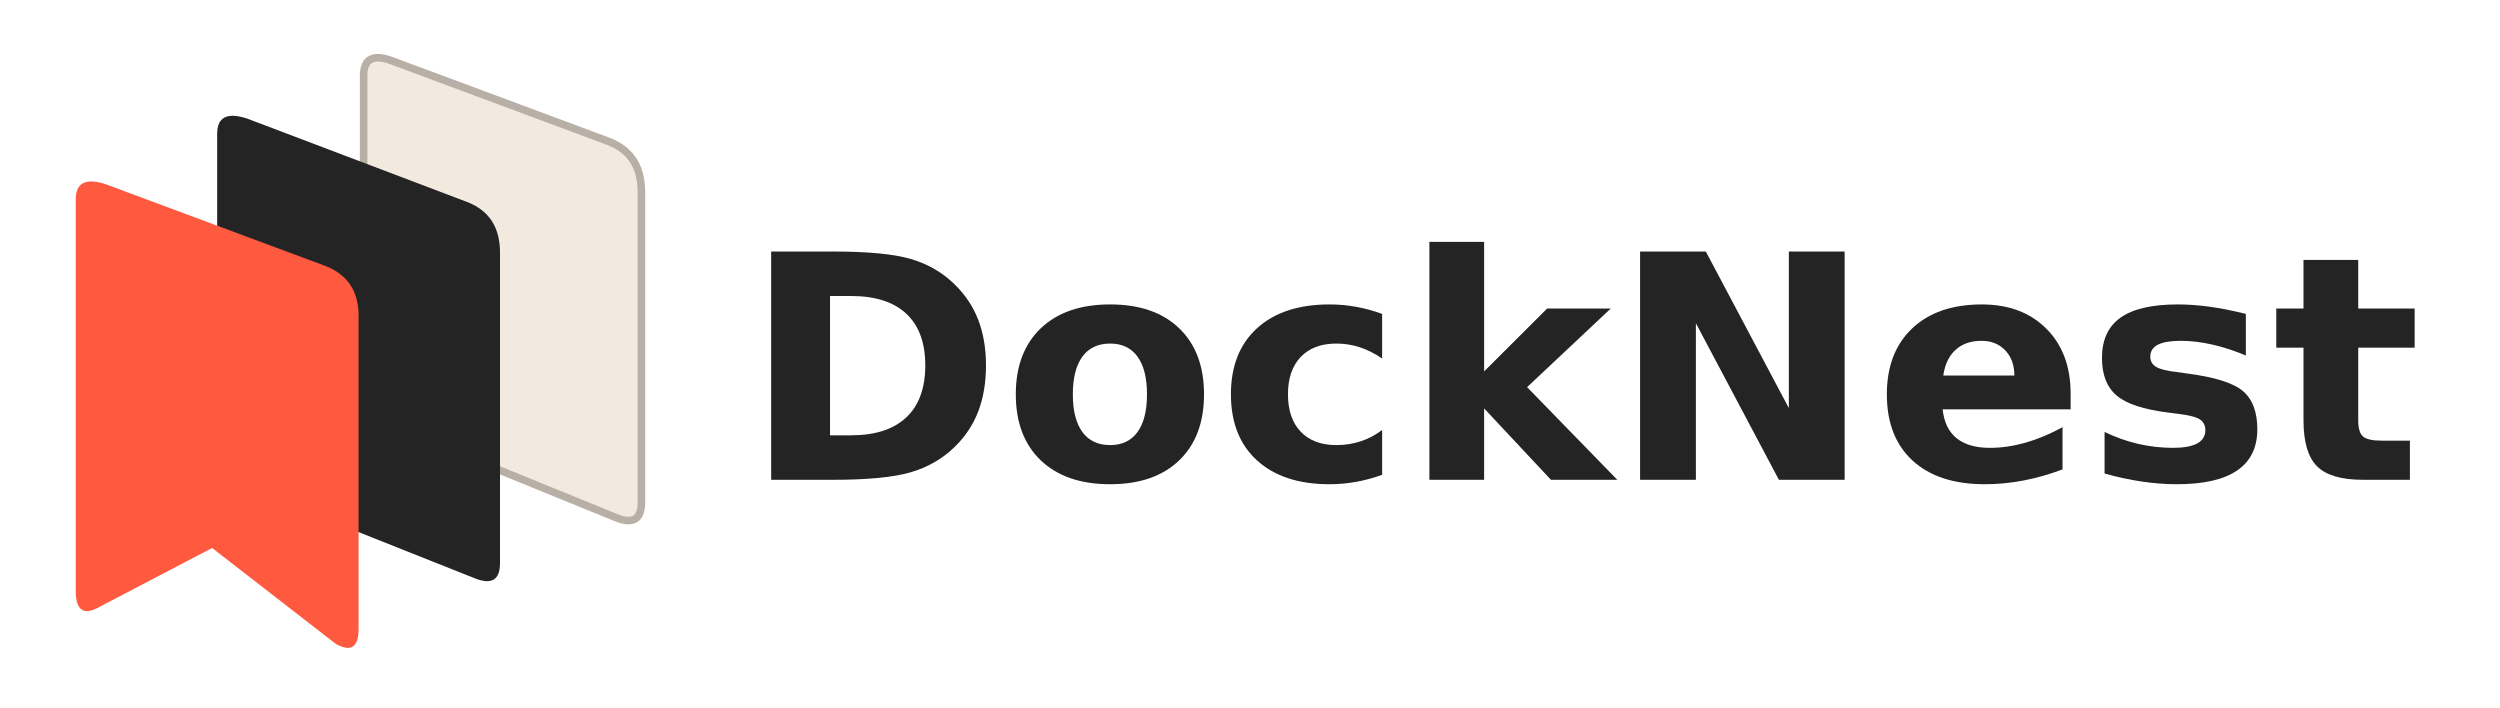
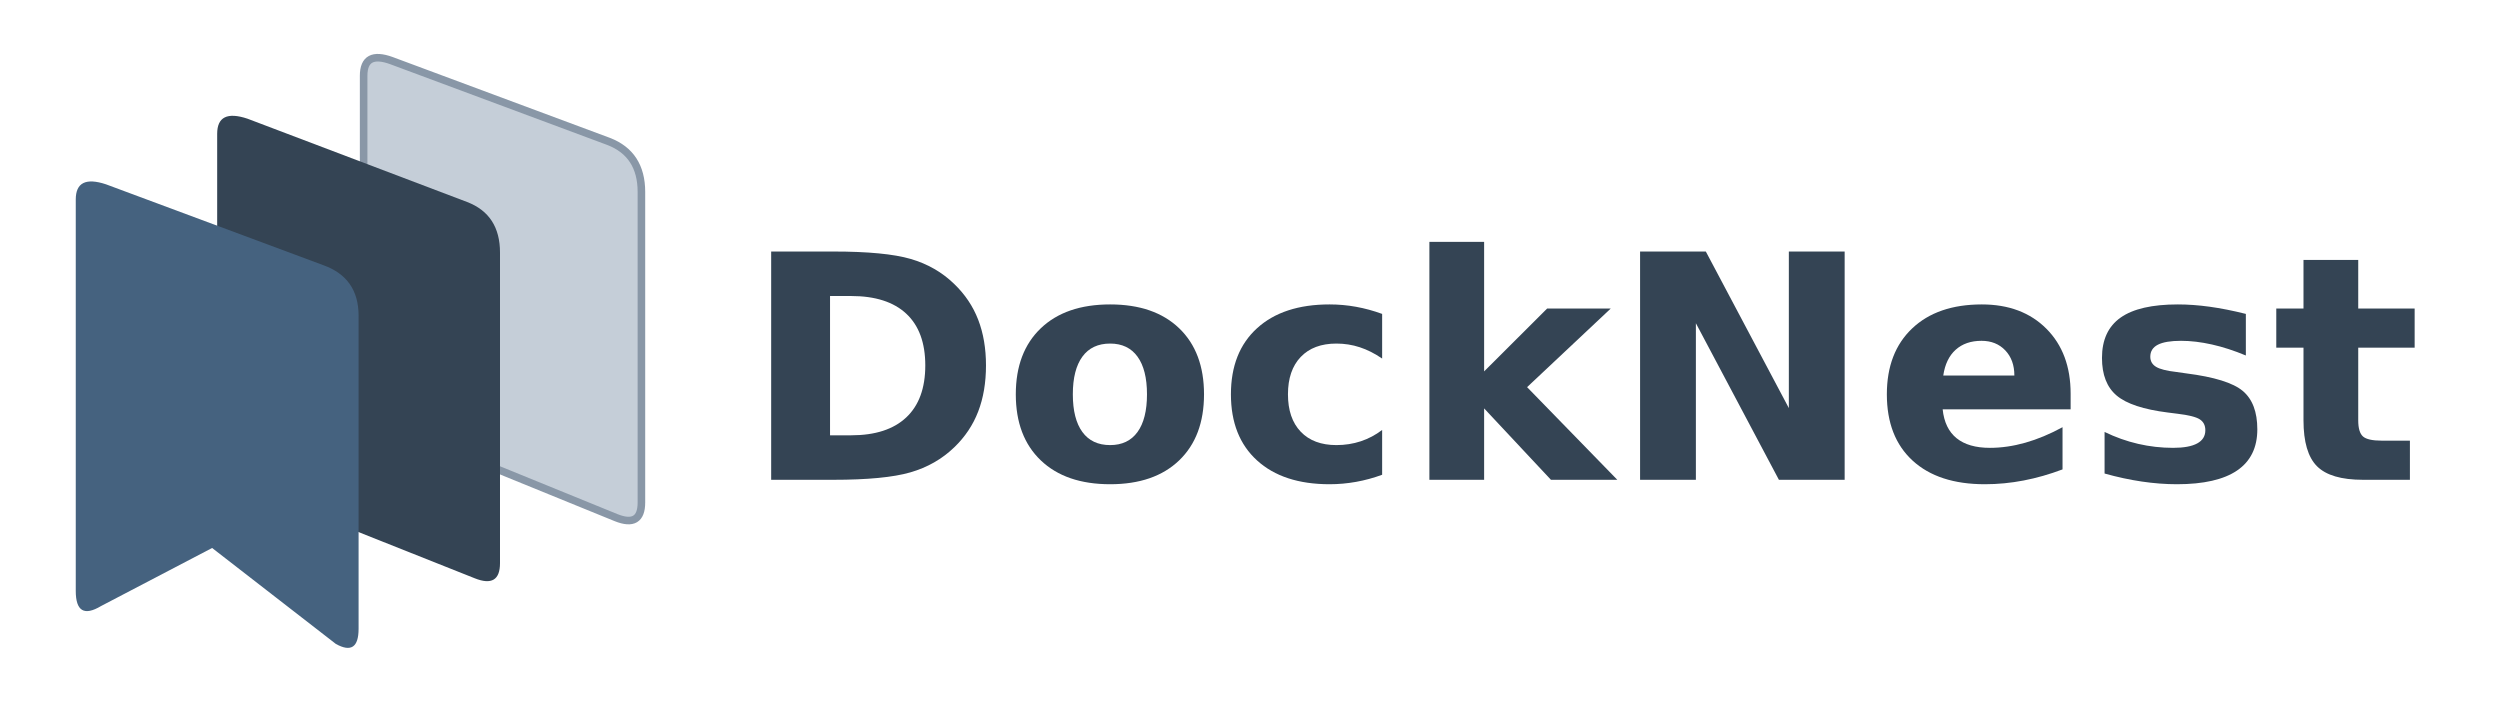
<svg xmlns="http://www.w3.org/2000/svg" width="990" height="280" viewBox="0 0 990 280" role="img" aria-label="DockNest">
  <g transform="translate(20,18)">
-     <path fill="#F2EADF" stroke="#B8B0A6" stroke-width="3" stroke-linejoin="round" d="M124 12 Q124 2 135 6 L221 38 Q234 43 234 58 L234 181 Q234 191 224 187 L143 154 Q124 147 124 132Z" />
-     <path fill="#242424" d="M66 35 Q66 25 78 29 L165 62 Q178 67 178 82 L178 205 Q178 215 168 211 L85 178 Q66 171 66 156Z" />
-     <path fill="#FF593F" d="M10 61 Q10 51 22 55 L108 87 Q122 92 122 107 L122 231 Q122 242 113 237 L64 199 L20 222 Q10 228 10 216Z" />
+     <path fill="#C5CED8" stroke="#8997A7" stroke-width="3" stroke-linejoin="round" d="M124 12 Q124 2 135 6 L221 38 Q234 43 234 58 L234 181 Q234 191 224 187 L143 154 Q124 147 124 132Z" />
+     <path fill="#344454" d="M66 35 Q66 25 78 29 L165 62 Q178 67 178 82 L178 205 Q178 215 168 211 L85 178 Q66 171 66 156Z" />
+     <path fill="#45627F" d="M10 61 Q10 51 22 55 L108 87 Q122 92 122 107 L122 231 Q122 242 113 237 L64 199 L20 222 Q10 228 10 216Z" />
  </g>
-   <g fill="#242424" transform="translate(294,190) scale(0.06054688,-0.06054688)">
+   <g fill="#344454" transform="translate(294,190) scale(0.06054688,-0.06054688)">
    <path transform="translate(0,0)" d="M573 1202V291H711Q947 291 1071.5 408.0Q1196 525 1196 748Q1196 970 1072.0 1086.0Q948 1202 711 1202ZM188 1493H594Q934 1493 1100.5 1444.5Q1267 1396 1386 1280Q1491 1179 1542.0 1047.0Q1593 915 1593 748Q1593 579 1542.0 446.5Q1491 314 1386 213Q1266 97 1098.0 48.5Q930 0 594 0H188Z" />
    <path transform="translate(1700,0)" d="M705 891Q586 891 523.5 805.5Q461 720 461 559Q461 398 523.5 312.5Q586 227 705 227Q822 227 884.0 312.5Q946 398 946 559Q946 720 884.0 805.5Q822 891 705 891ZM705 1147Q994 1147 1156.5 991.0Q1319 835 1319 559Q1319 283 1156.5 127.0Q994 -29 705 -29Q415 -29 251.5 127.0Q88 283 88 559Q88 835 251.5 991.0Q415 1147 705 1147Z" />
    <path transform="translate(3107,0)" d="M1077 1085V793Q1004 843 930.5 867.0Q857 891 778 891Q628 891 544.5 803.5Q461 716 461 559Q461 402 544.5 314.5Q628 227 778 227Q862 227 937.5 252.0Q1013 277 1077 326V33Q993 2 906.5 -13.5Q820 -29 733 -29Q430 -29 259.0 126.5Q88 282 88 559Q88 836 259.0 991.5Q430 1147 733 1147Q821 1147 906.5 1131.5Q992 1116 1077 1085Z" />
    <path transform="translate(4321,0)" d="M172 1556H530V709L942 1120H1358L811 606L1401 0H967L530 467V0H172Z" />
    <path transform="translate(5683,0)" d="M188 1493H618L1161 469V1493H1526V0H1096L553 1024V0H188Z" />
    <path transform="translate(7397,0)" d="M1290 563V461H453Q466 335 544.0 272.0Q622 209 762 209Q875 209 993.5 242.5Q1112 276 1237 344V68Q1110 20 983.0 -4.5Q856 -29 729 -29Q425 -29 256.5 125.5Q88 280 88 559Q88 833 253.5 990.0Q419 1147 709 1147Q973 1147 1131.5 988.0Q1290 829 1290 563ZM922 682Q922 784 862.5 846.5Q803 909 707 909Q603 909 538.0 850.5Q473 792 457 682Z" />
    <path transform="translate(8786,0)" d="M1047 1085V813Q932 861 825.0 885.0Q718 909 623 909Q521 909 471.5 883.5Q422 858 422 805Q422 762 459.5 739.0Q497 716 594 705L657 696Q932 661 1027.0 581.0Q1122 501 1122 330Q1122 151 990.0 61.0Q858 -29 596 -29Q485 -29 366.5 -11.5Q248 6 123 41V313Q230 261 342.5 235.0Q455 209 571 209Q676 209 729.0 238.0Q782 267 782 324Q782 372 745.5 395.5Q709 419 600 432L537 440Q298 470 202.0 551.0Q106 632 106 797Q106 975 228.0 1061.0Q350 1147 602 1147Q701 1147 810.0 1132.0Q919 1117 1047 1085Z" />
    <path transform="translate(10005,0)" d="M563 1438V1120H932V864H563V389Q563 311 594.0 283.5Q625 256 717 256H901V0H594Q382 0 293.5 88.5Q205 177 205 389V864H27V1120H205V1438Z" />
  </g>
</svg>
